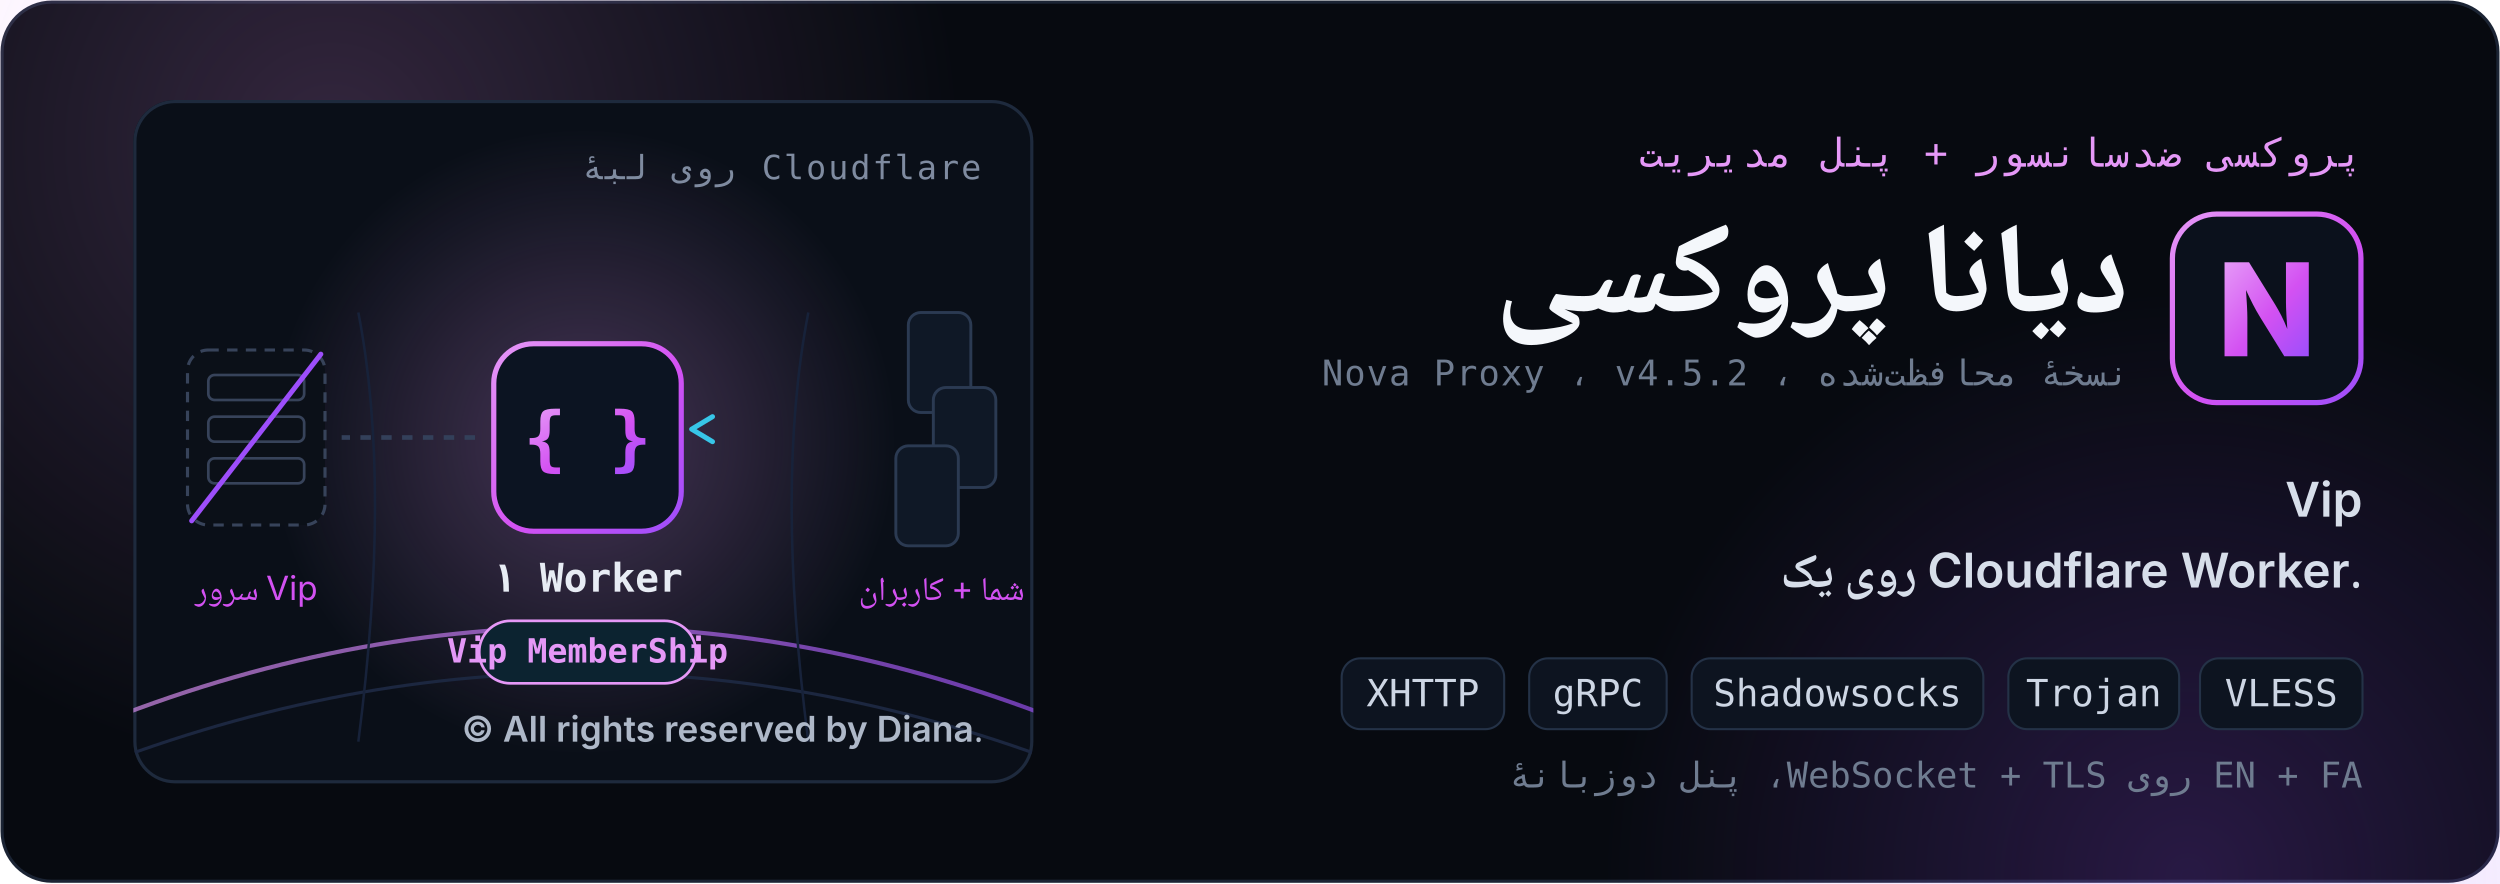
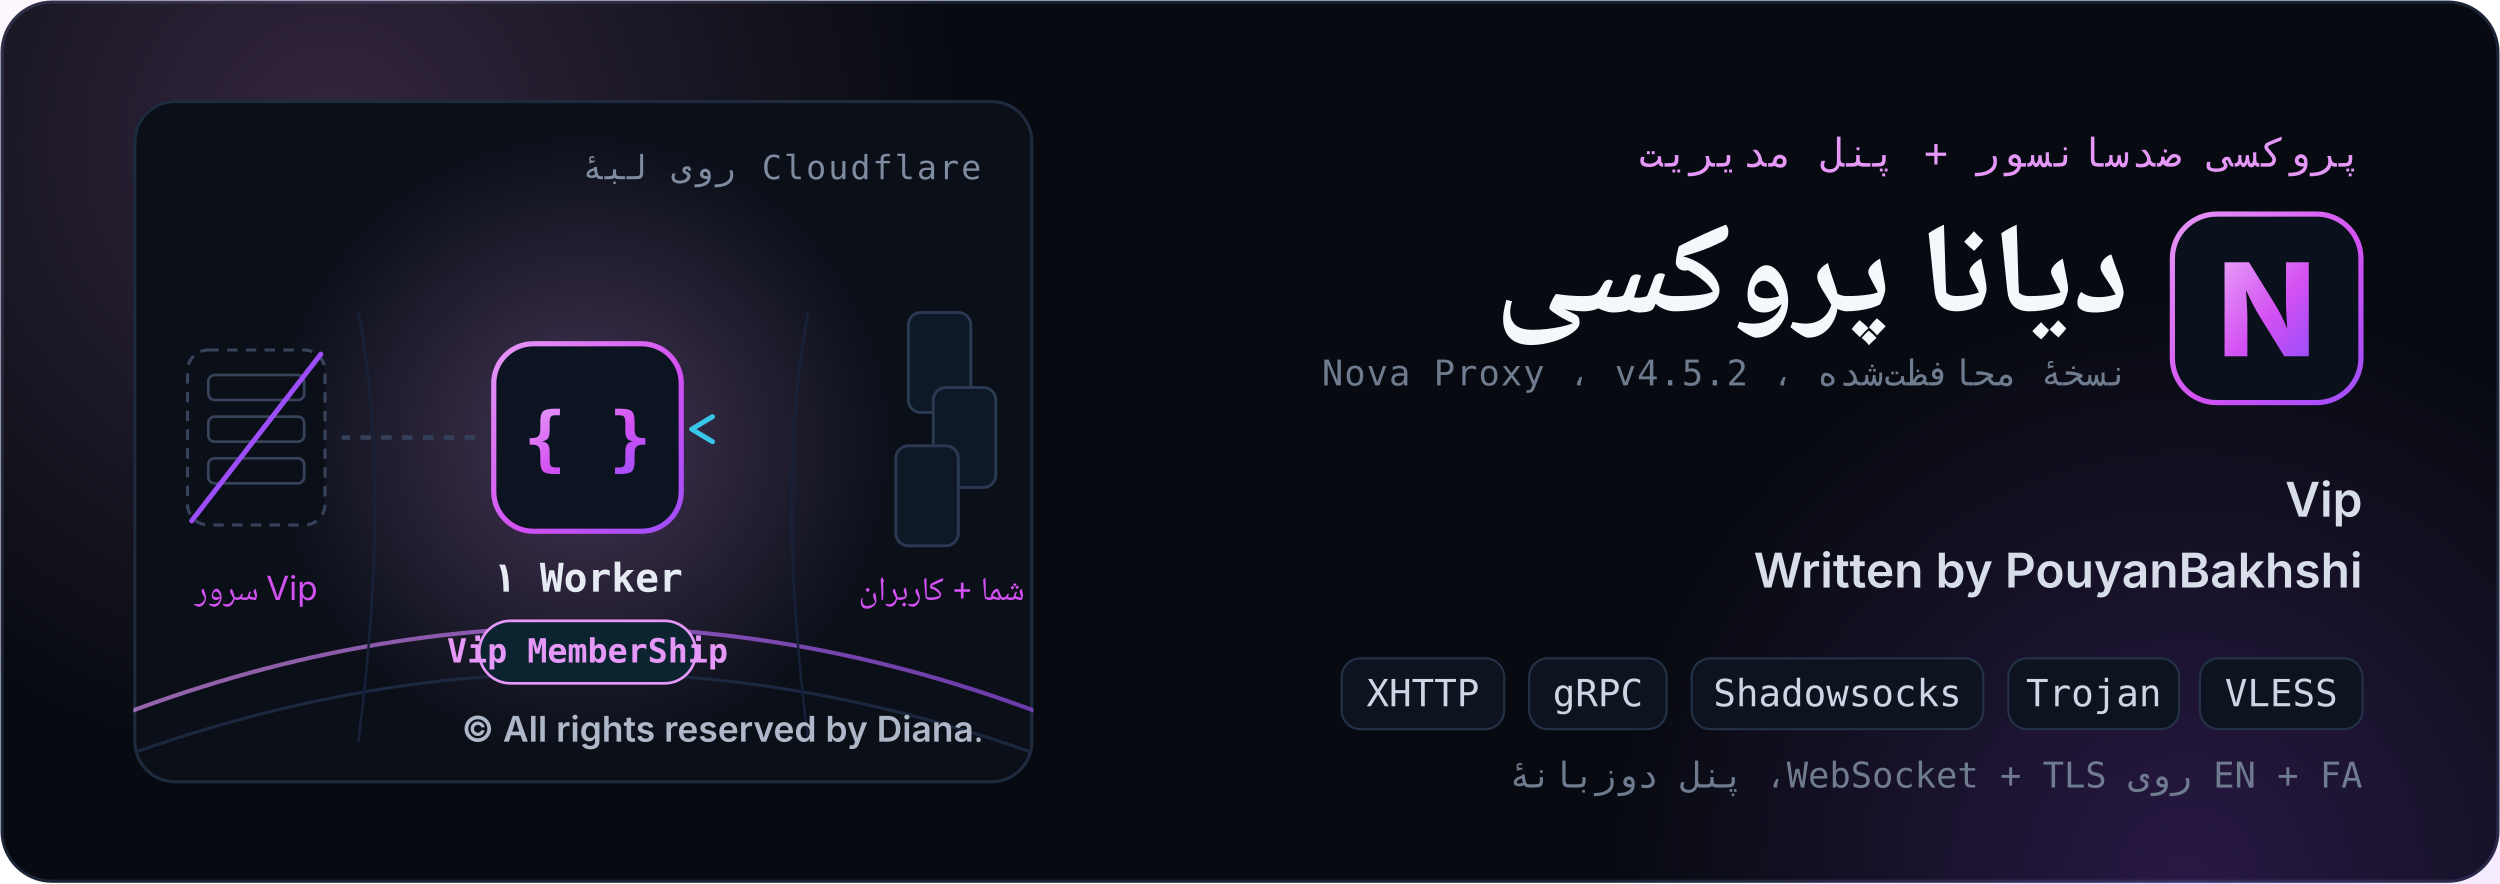
<svg xmlns="http://www.w3.org/2000/svg" width="1200" height="424" viewBox="0 0 1200 424" role="img" aria-labelledby="ht hd" lang="fa">
  <defs>
    <linearGradient id="g" x1="0" y1="0" x2="1" y2="1">
      <stop offset="0" stop-color="#e598f7" />
      <stop offset="0.55" stop-color="#d351f2" />
      <stop offset="1" stop-color="#9d4efb" />
    </linearGradient>
    <linearGradient id="gh" x1="0" y1="0" x2="1" y2="0">
      <stop offset="0" stop-color="#e598f7" />
      <stop offset="1" stop-color="#9d4efb" />
    </linearGradient>
    <radialGradient id="nglow" cx="0.5" cy="0.5" r="0.5">
      <stop offset="0" stop-color="#e598f7" stop-opacity="0.5" />
      <stop offset="1" stop-color="#e598f7" stop-opacity="0" />
    </radialGradient>
    <radialGradient id="corner" cx="0.5" cy="0.5" r="0.5">
      <stop offset="0" stop-color="#9d4efb" stop-opacity="0.16" />
      <stop offset="1" stop-color="#9d4efb" stop-opacity="0" />
    </radialGradient>
    <radialGradient id="glowTR" cx="0.5" cy="0.5" r="0.5">
      <stop offset="0" stop-color="#e598f7" stop-opacity="0.20" />
      <stop offset="1" stop-color="#e598f7" stop-opacity="0" />
    </radialGradient>
    <radialGradient id="glowV" cx="0.5" cy="0.5" r="0.5">
      <stop offset="0" stop-color="#9d4efb" stop-opacity="0.22" />
      <stop offset="1" stop-color="#9d4efb" stop-opacity="0" />
    </radialGradient>
    <radialGradient id="nodeGlow" cx="0.5" cy="0.5" r="0.5">
      <stop offset="0" stop-color="#e598f7" stop-opacity="0.55" />
      <stop offset="1" stop-color="#e598f7" stop-opacity="0" />
    </radialGradient>
    <clipPath id="boardClip">
      <rect x="64" y="48" width="432" height="328" rx="20" />
    </clipPath>
  </defs>
  <rect x="1" y="1" width="1198" height="422" rx="24" fill="#070a10" />
  <rect x="1" y="1" width="1198" height="422" rx="24" fill="none" stroke="#1b2434" stroke-width="1.5" />
  <circle cx="160" cy="70" r="300" fill="url(#glowTR)" />
  <circle cx="1050" cy="420" r="280" fill="url(#glowV)" />
  <g>
    <text x="1134" y="80" text-anchor="end" font-family="ui-monospace,SFMono-Regular,Menlo,monospace" font-size="19" letter-spacing="1" fill="#e598f7">پروکسی ضدسانسور + پنل مدیریت</text>
    <rect x="1042" y="102" width="92" height="92" rx="22" fill="#0b111c" />
    <rect x="1042.75" y="102.75" width="90.5" height="90.5" rx="21.25" fill="none" stroke="url(#g)" stroke-width="2.5" />
    <text x="1088" y="171" text-anchor="middle" font-family="-apple-system,BlinkMacSystemFont,Segoe UI,sans-serif" font-size="62" font-weight="800" fill="url(#g)">N</text>
    <text x="1022" y="150" text-anchor="end" font-family="Vazirmatn,'Vazir','IRANSans','Noto Naskh Arabic',-apple-system,'Segoe UI','Tahoma',sans-serif" font-size="62" font-weight="800" fill="#f4f7fb">دیانا پروکسی</text>
    <text x="1022" y="185" text-anchor="end" font-family="ui-monospace,SFMono-Regular,Menlo,monospace" font-size="17" letter-spacing="0.5" fill="#6f7c90">⁦Nova Proxy⁩ ، ⁦v4.5.2⁩ ، نسخهٔ محافظت‌شده</text>
    <text x="1134" y="248" text-anchor="end" font-family="Vazirmatn,'Vazir','IRANSans','Noto Naskh Arabic',-apple-system,'Segoe UI','Tahoma',sans-serif" font-size="23" font-weight="600" fill="#d7deea">Vip</text>
-     <text x="1134" y="282" text-anchor="end" font-family="Vazirmatn,'Vazir','IRANSans','Noto Naskh Arabic',-apple-system,'Segoe UI','Tahoma',sans-serif" font-size="23" font-weight="600" fill="#d7deea">روی یک ⁦Cloudflare Worker⁩.</text>
+     <text x="1134" y="282" text-anchor="end" font-family="Vazirmatn,'Vazir','IRANSans','Noto Naskh Arabic',-apple-system,'Segoe UI','Tahoma',sans-serif" font-size="23" font-weight="600" fill="#d7deea">Written by PouyanBakhshi</text>
    <g font-family="ui-monospace,SFMono-Regular,Menlo,monospace" font-size="18">
      <g>
        <rect x="1056" y="316" width="78" height="34" rx="9" fill="#0d1420" stroke="#243247" />
        <text x="1095" y="339" text-anchor="middle" fill="#cdd6e4">VLESS</text>
      </g>
      <g>
        <rect x="964" y="316" width="82" height="34" rx="9" fill="#0d1420" stroke="#243247" />
        <text x="1005" y="339" text-anchor="middle" fill="#cdd6e4">Trojan</text>
      </g>
      <g>
        <rect x="812" y="316" width="140" height="34" rx="9" fill="#0d1420" stroke="#243247" />
        <text x="882" y="339" text-anchor="middle" fill="#cdd6e4">Shadowsocks</text>
      </g>
      <g>
        <rect x="734" y="316" width="66" height="34" rx="9" fill="#0d1420" stroke="#243247" />
        <text x="767" y="339" text-anchor="middle" fill="#cdd6e4">gRPC</text>
      </g>
      <g>
        <rect x="644" y="316" width="78" height="34" rx="9" fill="#0d1420" stroke="#243247" />
        <text x="683" y="339" text-anchor="middle" fill="#cdd6e4">XHTTP</text>
      </g>
    </g>
    <text x="1134" y="378" text-anchor="end" font-family="ui-monospace,SFMono-Regular,Menlo,monospace" font-size="17" fill="#6f7c90">روی ⁦WebSocket + TLS⁩، پنل دوزبانهٔ ⁦EN + FA⁩</text>
  </g>
  <g>
    <rect x="64" y="48" width="432" height="328" rx="20" fill="#0a0f18" />
    <rect x="64.75" y="48.75" width="430.5" height="326.5" rx="19.25" fill="none" stroke="#1e2a3d" stroke-width="1.5" />
    <g clip-path="url(#boardClip)">
      <circle cx="280" cy="212" r="150" fill="url(#nodeGlow)" opacity="0.5" />
      <path d="M36 352 Q280 250 524 352" fill="none" stroke="url(#gh)" stroke-width="2" opacity="0.65" />
      <path d="M36 372 Q280 274 524 372" fill="none" stroke="#1c2740" stroke-width="1.5" />
      <path d="M172 356 Q188 232 172 150" fill="none" stroke="#17223a" stroke-width="1.2" />
      <path d="M388 356 Q372 232 388 150" fill="none" stroke="#17223a" stroke-width="1.2" />
    </g>
    <text x="472" y="86" text-anchor="end" font-family="ui-monospace,SFMono-Regular,Menlo,monospace" font-size="16" letter-spacing="1" fill="#7f8ba0">روی لبهٔ ⁦Cloudflare⁩</text>
    <g>
      <rect x="436" y="150" width="30" height="48" rx="6" fill="#0f1826" stroke="#2b3a52" stroke-width="1.4" />
      <rect x="448" y="186" width="30" height="48" rx="6" fill="#0f1826" stroke="#2b3a52" stroke-width="1.4" />
      <rect x="430" y="214" width="30" height="48" rx="6" fill="#0f1826" stroke="#2b3a52" stroke-width="1.4" />
      <text x="452" y="288" text-anchor="middle" font-family="Vazirmatn,'Vazir','IRANSans','Noto Naskh Arabic',-apple-system,'Segoe UI','Tahoma',sans-serif" font-size="16" fill="#d351f2">شما + کاربران</text>
    </g>
    <path d="M424 206 H336" fill="none" stroke="url(#gh)" stroke-width="2.4" />
    <path d="M342 200 l-10 6 l10 6" fill="none" stroke="#37c6e8" stroke-width="2.4" stroke-linecap="round" stroke-linejoin="round" />
    <rect x="236" y="164" width="92" height="92" rx="20" fill="#0c1422" />
    <rect x="237" y="165" width="90" height="90" rx="19" fill="none" stroke="url(#g)" stroke-width="2.5" />
    <text x="282" y="222" text-anchor="middle" font-family="ui-monospace,SFMono-Regular,Menlo,monospace" font-size="34" font-weight="700" fill="url(#g)">{ }</text>
    <text x="282" y="284" text-anchor="middle" font-family="ui-monospace,SFMono-Regular,Menlo,monospace" font-size="19" font-weight="700" fill="#e7ecf4">۱ Worker</text>
    <g>
      <rect x="230" y="298" width="104" height="30" rx="15" fill="#0c2330" stroke="#e598f7" stroke-width="1.3" />
      <text x="282" y="318" text-anchor="middle" font-family="ui-monospace,SFMono-Regular,Menlo,monospace" font-size="16" font-weight="700" fill="#e598f7">Vip MemberShip⁩</text>
    </g>
    <path d="M228 210 H164" fill="none" stroke="#33405a" stroke-width="2.2" stroke-dasharray="5 5" />
    <g>
      <rect x="90" y="168" width="66" height="84" rx="10" fill="#0b1018" stroke="#37435a" stroke-width="1.5" stroke-dasharray="5 4" />
      <rect x="100" y="180" width="46" height="12" rx="3" fill="none" stroke="#37435a" stroke-width="1.3" />
      <rect x="100" y="200" width="46" height="12" rx="3" fill="none" stroke="#37435a" stroke-width="1.3" />
      <rect x="100" y="220" width="46" height="12" rx="3" fill="none" stroke="#37435a" stroke-width="1.3" />
      <path d="M92 250 L154 170" stroke="#9d4efb" stroke-width="2.4" stroke-linecap="round" />
      <text x="123" y="288" text-anchor="middle" font-family="Vazirmatn,'Vazir','IRANSans','Noto Naskh Arabic',-apple-system,'Segoe UI','Tahoma',sans-serif" font-size="16" fill="#d351f2">سرور Vip</text>
    </g>
    <text x="472" y="356" text-anchor="end" font-family="Vazirmatn,'Vazir','IRANSans','Noto Naskh Arabic',-apple-system,'Segoe UI','Tahoma',sans-serif" font-size="17" font-weight="600" fill="#aeb8c8">© All rights reserved by Diana.</text>
  </g>
</svg>
